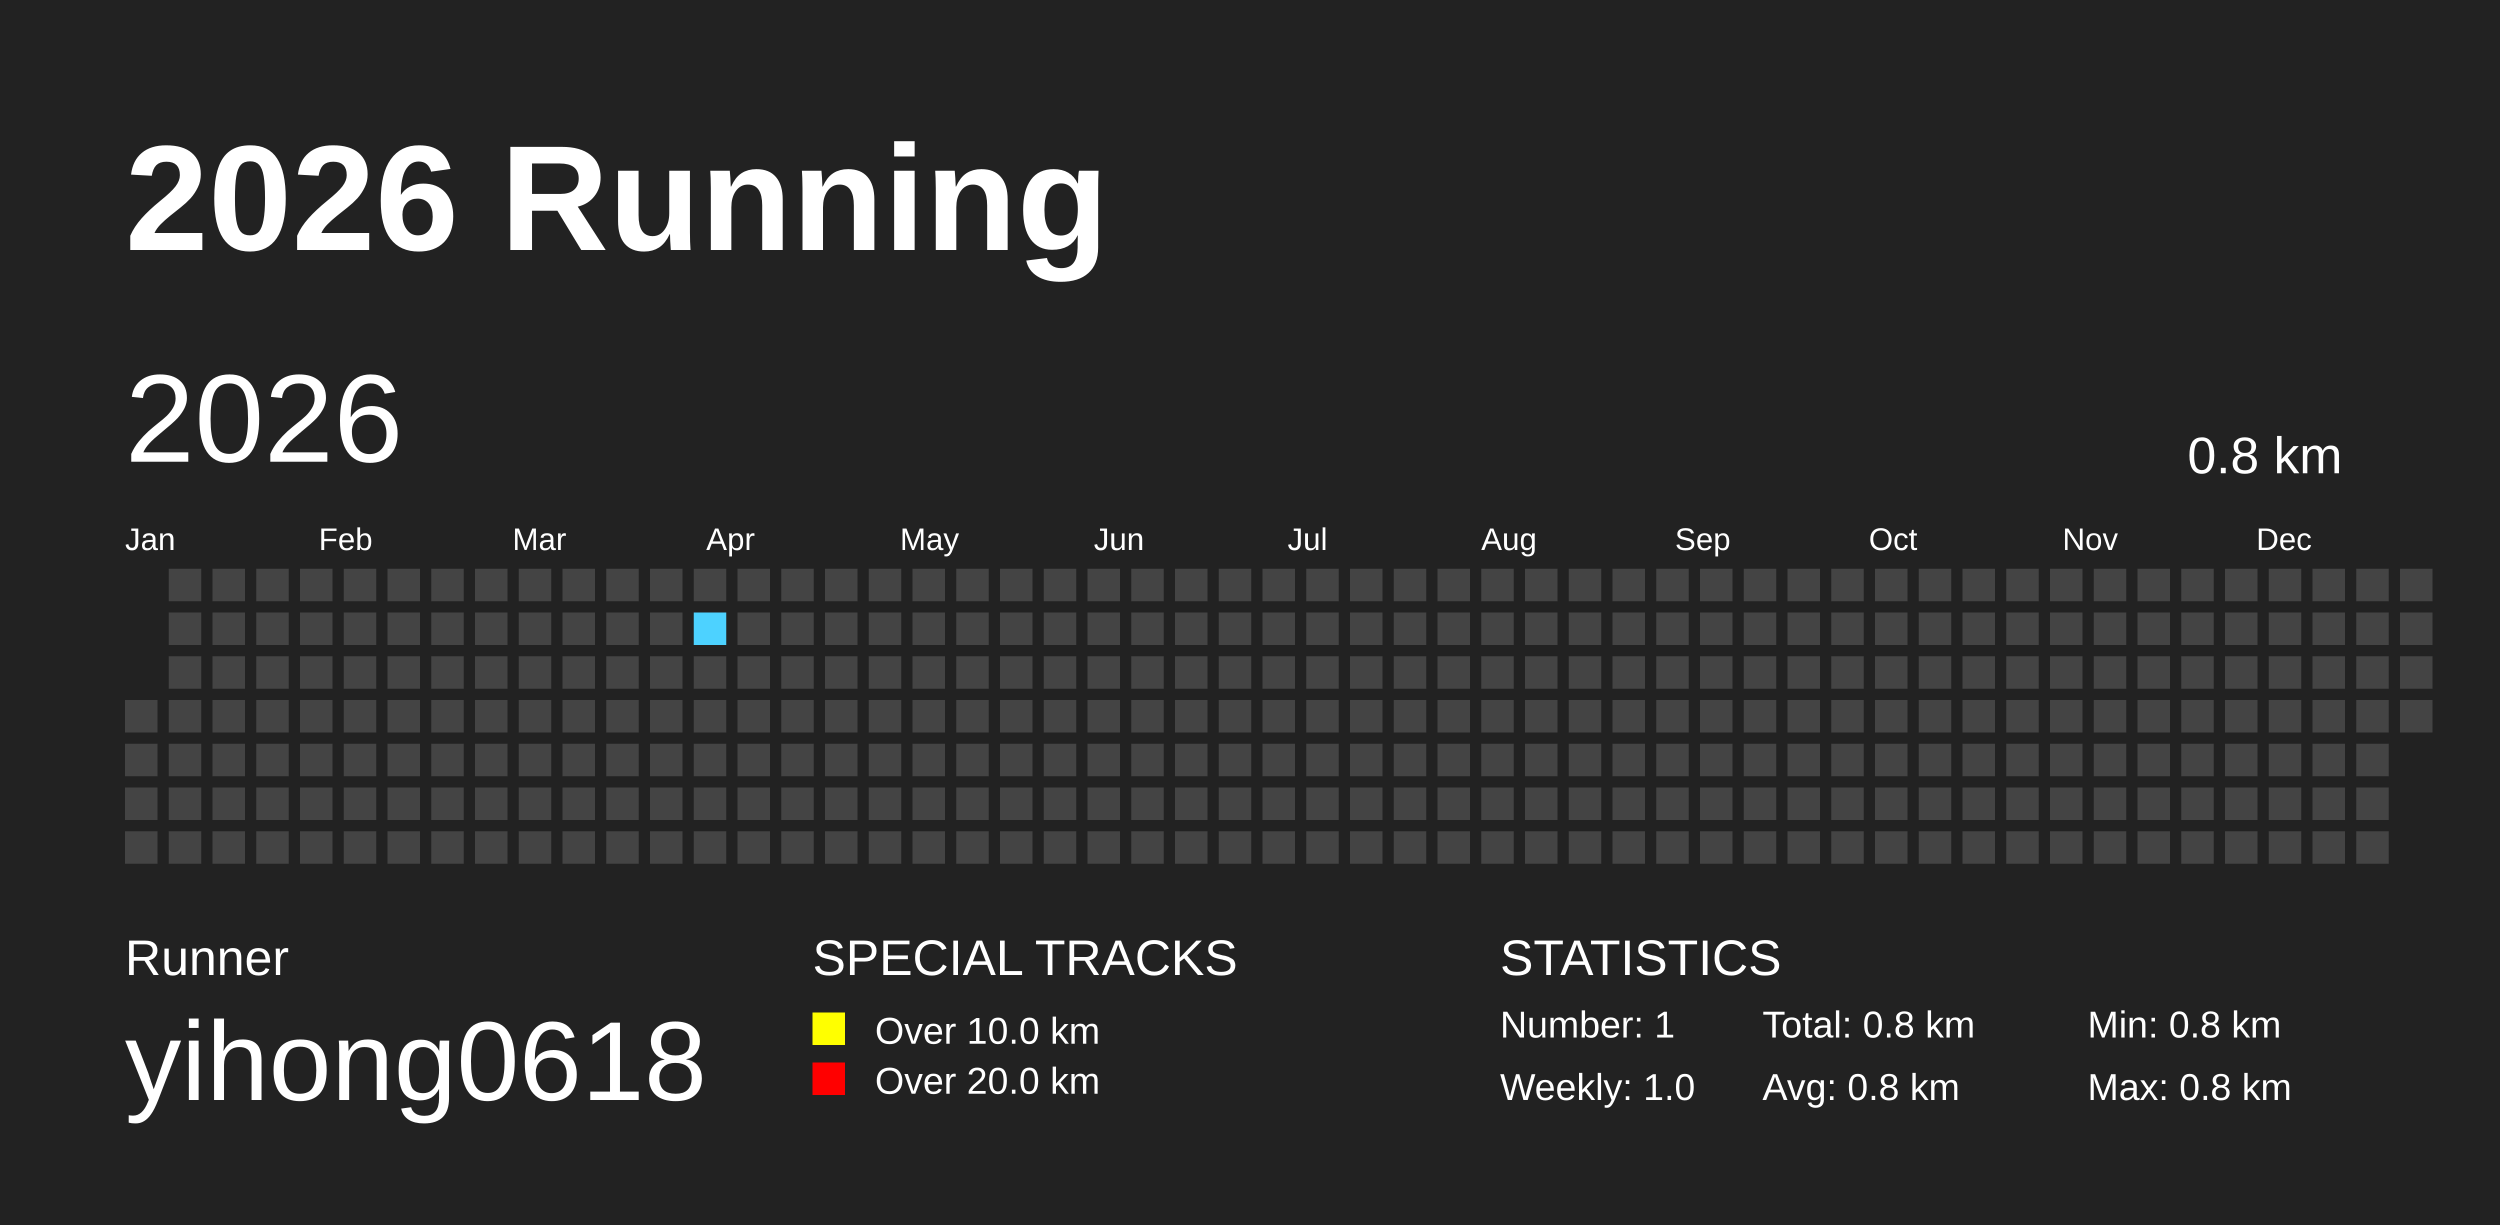
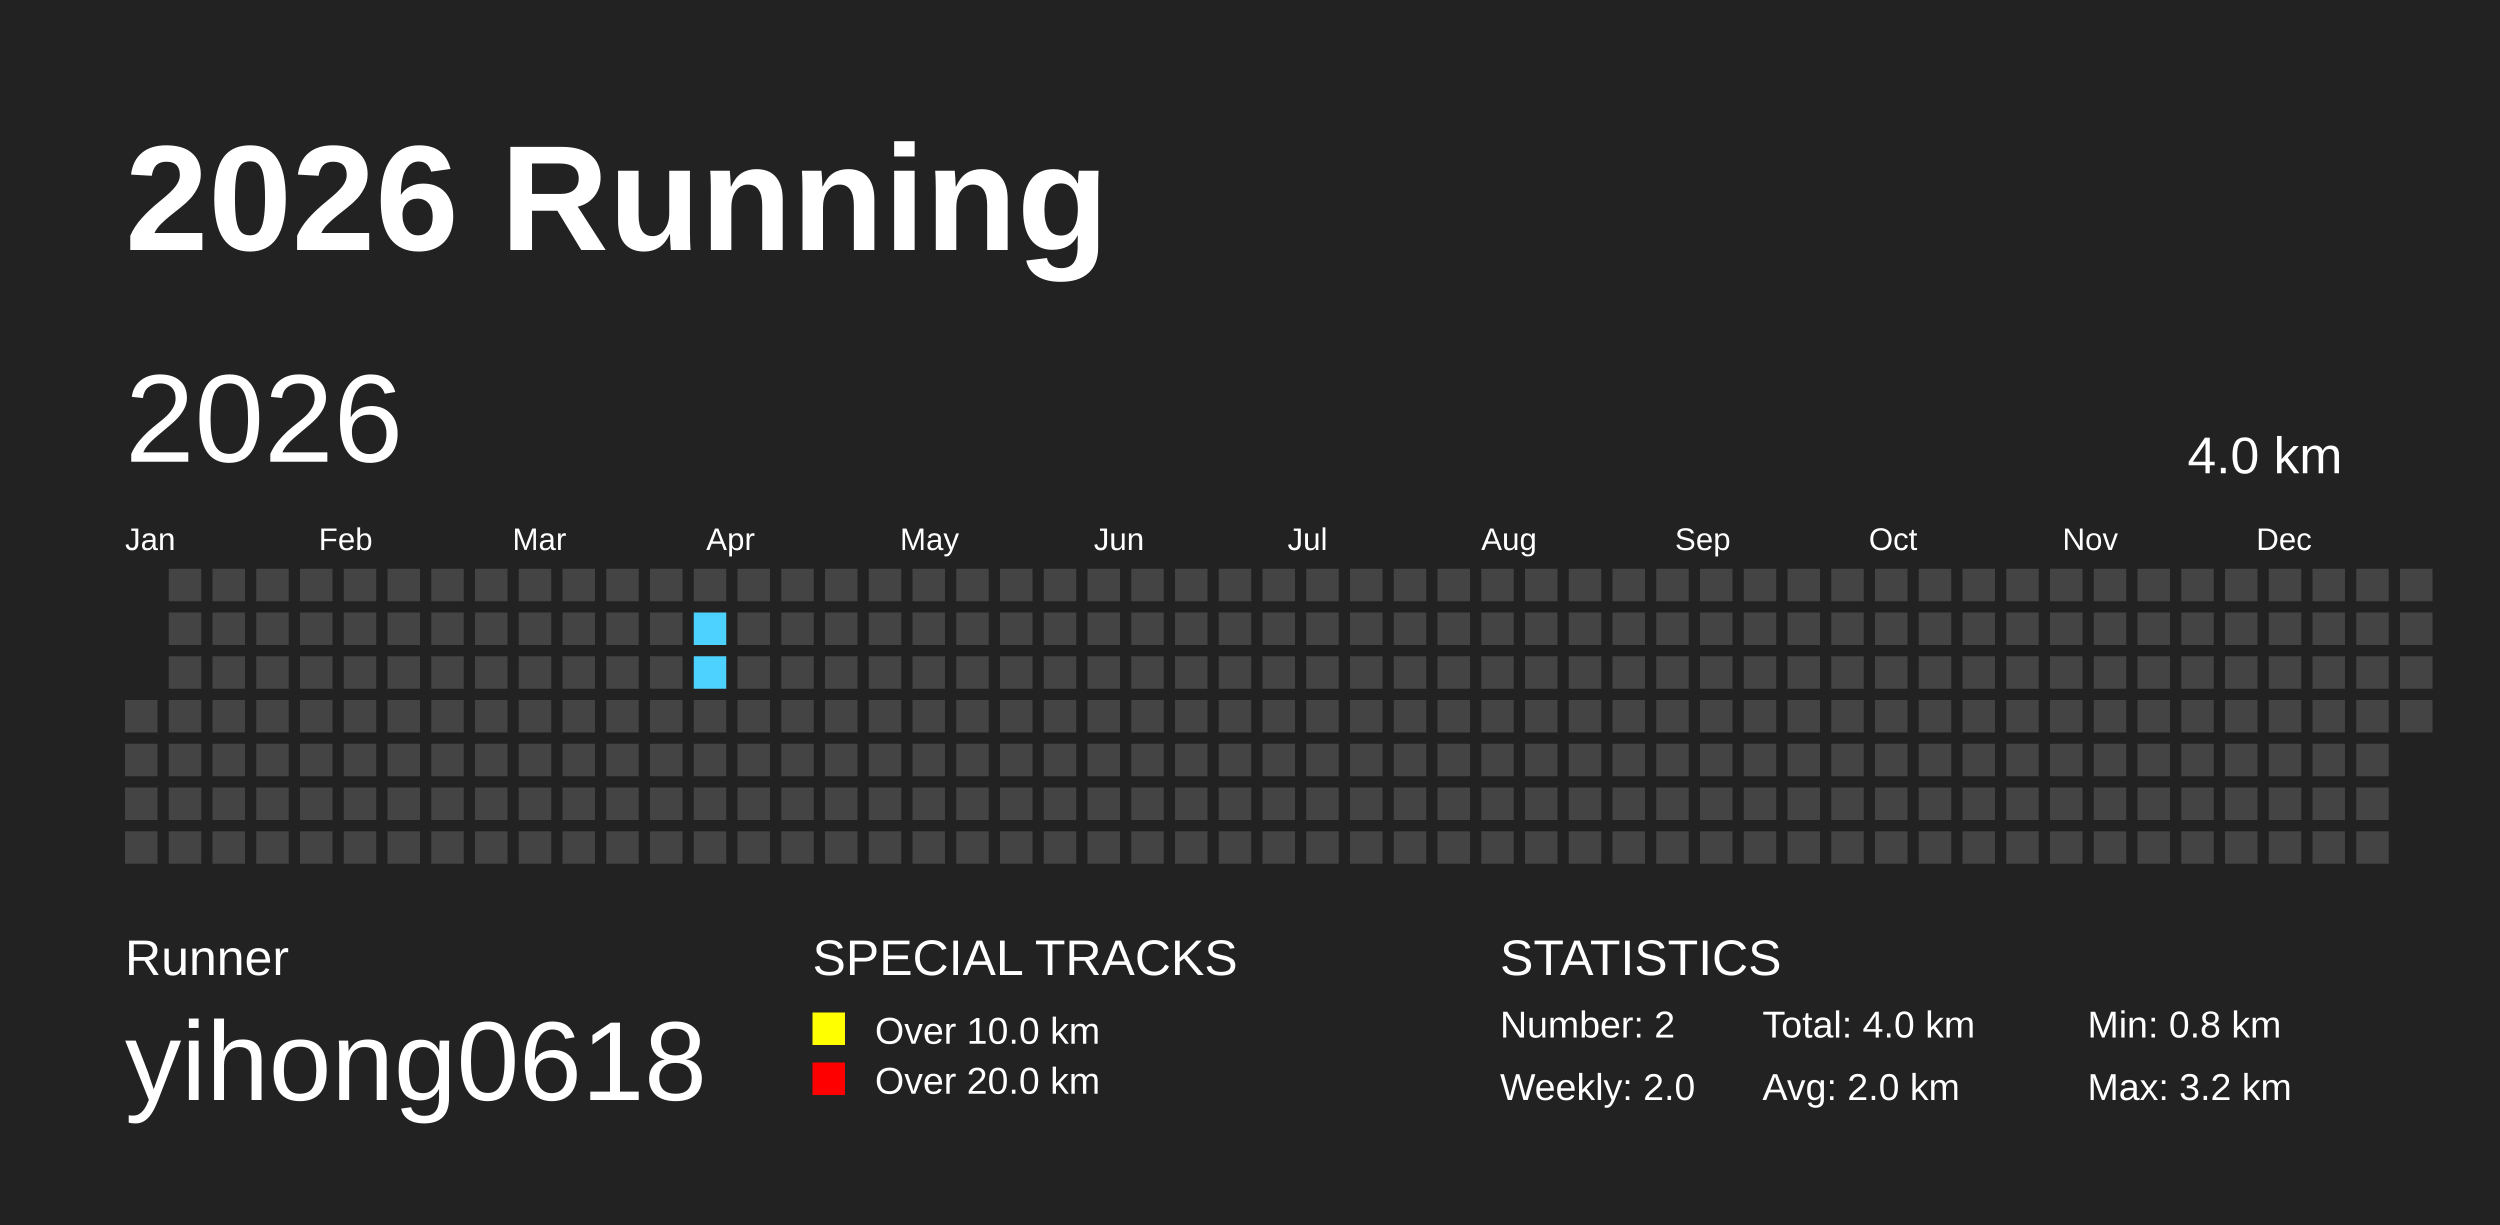
<svg xmlns="http://www.w3.org/2000/svg" baseProfile="full" height="98mm" version="1.1" viewBox="0,0,200,98" width="200mm">
  <defs />
  <rect fill="#222222" height="98" width="200" x="0" y="0" />
  <text fill="#FFFFFF" style="font-size:12px; font-family:Arial; font-weight:bold;" x="10" y="20">2026 Running</text>
  <text fill="#FFFFFF" style="font-size:4px; font-family:Arial" x="10" y="78">Runner</text>
  <text fill="#FFFFFF" style="font-size:9px; font-family:Arial" x="10" y="88">yihong0618</text>
  <text fill="#FFFFFF" style="font-size:4px; font-family:Arial" x="65" y="78">SPECIAL TRACKS</text>
  <rect fill="yellow" height="2.6" width="2.6" x="65" y="81" />
  <text fill="#FFFFFF" style="font-size:3px; font-family:Arial" x="70" y="83.5">Over 10.0 km</text>
  <rect fill="red" height="2.6" width="2.6" x="65" y="85" />
  <text fill="#FFFFFF" style="font-size:3px; font-family:Arial" x="70" y="87.5">Over 20.0 km</text>
  <text fill="#FFFFFF" style="font-size:4px; font-family:Arial" x="120" y="78">STATISTICS</text>
-   <text fill="#FFFFFF" style="font-size:3px; font-family:Arial" x="120" y="83">Number: 1</text>
-   <text fill="#FFFFFF" style="font-size:3px; font-family:Arial" x="120" y="88">Weekly: 1.0</text>
-   <text fill="#FFFFFF" style="font-size:3px; font-family:Arial" x="141" y="83">Total: 0.8 km</text>
-   <text fill="#FFFFFF" style="font-size:3px; font-family:Arial" x="141" y="88">Avg: 0.8 km</text>
+   <text fill="#FFFFFF" style="font-size:3px; font-family:Arial" x="120" y="83">Number: 2</text>
+   <text fill="#FFFFFF" style="font-size:3px; font-family:Arial" x="120" y="88">Weekly: 2.0</text>
+   <text fill="#FFFFFF" style="font-size:3px; font-family:Arial" x="141" y="83">Total: 4.0 km</text>
+   <text fill="#FFFFFF" style="font-size:3px; font-family:Arial" x="141" y="88">Avg: 2.0 km</text>
  <text fill="#FFFFFF" style="font-size:3px; font-family:Arial" x="167" y="83">Min: 0.8 km</text>
-   <text fill="#FFFFFF" style="font-size:3px; font-family:Arial" x="167" y="88">Max: 0.8 km</text>
+   <text fill="#FFFFFF" style="font-size:3px; font-family:Arial" x="167" y="88">Max: 3.2 km</text>
  <text dominant-baseline="hanging" fill="#FFFFFF" style="font-size:10.0px; font-family:Arial;" x="10" y="30">2026</text>
-   <text dominant-baseline="hanging" fill="#FFFFFF" style="font-size:4.125px; font-family:Arial;" x="175" y="35">0.8 km</text>
+   <text dominant-baseline="hanging" fill="#FFFFFF" style="font-size:4.125px; font-family:Arial;" x="175" y="35">4.0 km</text>
  <text fill="#FFFFFF" style="font-size:2.5px; font-family:Arial" x="10.0" y="44">Jan</text>
  <text fill="#FFFFFF" style="font-size:2.5px; font-family:Arial" x="25.5" y="44">Feb</text>
  <text fill="#FFFFFF" style="font-size:2.5px; font-family:Arial" x="41.0" y="44">Mar</text>
  <text fill="#FFFFFF" style="font-size:2.5px; font-family:Arial" x="56.5" y="44">Apr</text>
  <text fill="#FFFFFF" style="font-size:2.5px; font-family:Arial" x="72.0" y="44">May</text>
  <text fill="#FFFFFF" style="font-size:2.5px; font-family:Arial" x="87.5" y="44">Jun</text>
  <text fill="#FFFFFF" style="font-size:2.5px; font-family:Arial" x="103.0" y="44">Jul</text>
  <text fill="#FFFFFF" style="font-size:2.5px; font-family:Arial" x="118.5" y="44">Aug</text>
  <text fill="#FFFFFF" style="font-size:2.5px; font-family:Arial" x="134.0" y="44">Sep</text>
  <text fill="#FFFFFF" style="font-size:2.5px; font-family:Arial" x="149.5" y="44">Oct</text>
  <text fill="#FFFFFF" style="font-size:2.5px; font-family:Arial" x="165.0" y="44">Nov</text>
  <text fill="#FFFFFF" style="font-size:2.5px; font-family:Arial" x="180.5" y="44">Dec</text>
  <rect fill="#444444" height="2.6" width="2.6" x="10.0" y="56.0" />
  <rect fill="#444444" height="2.6" width="2.6" x="10.0" y="59.5" />
  <rect fill="#444444" height="2.6" width="2.6" x="10.0" y="63.0" />
  <rect fill="#444444" height="2.6" width="2.6" x="10.0" y="66.5" />
  <rect fill="#444444" height="2.6" width="2.6" x="13.5" y="45.5" />
  <rect fill="#444444" height="2.6" width="2.6" x="13.5" y="49.0" />
  <rect fill="#444444" height="2.6" width="2.6" x="13.5" y="52.5" />
  <rect fill="#444444" height="2.6" width="2.6" x="13.5" y="56.0" />
  <rect fill="#444444" height="2.6" width="2.6" x="13.5" y="59.5" />
  <rect fill="#444444" height="2.6" width="2.6" x="13.5" y="63.0" />
  <rect fill="#444444" height="2.6" width="2.6" x="13.5" y="66.5" />
  <rect fill="#444444" height="2.6" width="2.6" x="17.0" y="45.5" />
  <rect fill="#444444" height="2.6" width="2.6" x="17.0" y="49.0" />
  <rect fill="#444444" height="2.6" width="2.6" x="17.0" y="52.5" />
  <rect fill="#444444" height="2.6" width="2.6" x="17.0" y="56.0" />
  <rect fill="#444444" height="2.6" width="2.6" x="17.0" y="59.5" />
  <rect fill="#444444" height="2.6" width="2.6" x="17.0" y="63.0" />
  <rect fill="#444444" height="2.6" width="2.6" x="17.0" y="66.5" />
  <rect fill="#444444" height="2.6" width="2.6" x="20.5" y="45.5" />
  <rect fill="#444444" height="2.6" width="2.6" x="20.5" y="49.0" />
  <rect fill="#444444" height="2.6" width="2.6" x="20.5" y="52.5" />
  <rect fill="#444444" height="2.6" width="2.6" x="20.5" y="56.0" />
  <rect fill="#444444" height="2.6" width="2.6" x="20.5" y="59.5" />
  <rect fill="#444444" height="2.6" width="2.6" x="20.5" y="63.0" />
  <rect fill="#444444" height="2.6" width="2.6" x="20.5" y="66.5" />
  <rect fill="#444444" height="2.6" width="2.6" x="24.0" y="45.5" />
  <rect fill="#444444" height="2.6" width="2.6" x="24.0" y="49.0" />
  <rect fill="#444444" height="2.6" width="2.6" x="24.0" y="52.5" />
  <rect fill="#444444" height="2.6" width="2.6" x="24.0" y="56.0" />
  <rect fill="#444444" height="2.6" width="2.6" x="24.0" y="59.5" />
  <rect fill="#444444" height="2.6" width="2.6" x="24.0" y="63.0" />
  <rect fill="#444444" height="2.6" width="2.6" x="24.0" y="66.5" />
  <rect fill="#444444" height="2.6" width="2.6" x="27.5" y="45.5" />
  <rect fill="#444444" height="2.6" width="2.6" x="27.5" y="49.0" />
  <rect fill="#444444" height="2.6" width="2.6" x="27.5" y="52.5" />
  <rect fill="#444444" height="2.6" width="2.6" x="27.5" y="56.0" />
  <rect fill="#444444" height="2.6" width="2.6" x="27.5" y="59.5" />
  <rect fill="#444444" height="2.6" width="2.6" x="27.5" y="63.0" />
  <rect fill="#444444" height="2.6" width="2.6" x="27.5" y="66.5" />
  <rect fill="#444444" height="2.6" width="2.6" x="31.0" y="45.5" />
  <rect fill="#444444" height="2.6" width="2.6" x="31.0" y="49.0" />
  <rect fill="#444444" height="2.6" width="2.6" x="31.0" y="52.5" />
  <rect fill="#444444" height="2.6" width="2.6" x="31.0" y="56.0" />
  <rect fill="#444444" height="2.6" width="2.6" x="31.0" y="59.5" />
  <rect fill="#444444" height="2.6" width="2.6" x="31.0" y="63.0" />
  <rect fill="#444444" height="2.6" width="2.6" x="31.0" y="66.5" />
  <rect fill="#444444" height="2.6" width="2.6" x="34.5" y="45.5" />
  <rect fill="#444444" height="2.6" width="2.6" x="34.5" y="49.0" />
  <rect fill="#444444" height="2.6" width="2.6" x="34.5" y="52.5" />
  <rect fill="#444444" height="2.6" width="2.6" x="34.5" y="56.0" />
  <rect fill="#444444" height="2.6" width="2.6" x="34.5" y="59.5" />
  <rect fill="#444444" height="2.6" width="2.6" x="34.5" y="63.0" />
  <rect fill="#444444" height="2.6" width="2.6" x="34.5" y="66.5" />
  <rect fill="#444444" height="2.6" width="2.6" x="38.0" y="45.5" />
  <rect fill="#444444" height="2.6" width="2.6" x="38.0" y="49.0" />
  <rect fill="#444444" height="2.6" width="2.6" x="38.0" y="52.5" />
  <rect fill="#444444" height="2.6" width="2.6" x="38.0" y="56.0" />
  <rect fill="#444444" height="2.6" width="2.6" x="38.0" y="59.5" />
  <rect fill="#444444" height="2.6" width="2.6" x="38.0" y="63.0" />
  <rect fill="#444444" height="2.6" width="2.6" x="38.0" y="66.5" />
  <rect fill="#444444" height="2.6" width="2.6" x="41.5" y="45.5" />
  <rect fill="#444444" height="2.6" width="2.6" x="41.5" y="49.0" />
  <rect fill="#444444" height="2.6" width="2.6" x="41.5" y="52.5" />
  <rect fill="#444444" height="2.6" width="2.6" x="41.5" y="56.0" />
  <rect fill="#444444" height="2.6" width="2.6" x="41.5" y="59.5" />
  <rect fill="#444444" height="2.6" width="2.6" x="41.5" y="63.0" />
  <rect fill="#444444" height="2.6" width="2.6" x="41.5" y="66.5" />
  <rect fill="#444444" height="2.6" width="2.6" x="45.0" y="45.5" />
  <rect fill="#444444" height="2.6" width="2.6" x="45.0" y="49.0" />
  <rect fill="#444444" height="2.6" width="2.6" x="45.0" y="52.5" />
  <rect fill="#444444" height="2.6" width="2.6" x="45.0" y="56.0" />
  <rect fill="#444444" height="2.6" width="2.6" x="45.0" y="59.5" />
  <rect fill="#444444" height="2.6" width="2.6" x="45.0" y="63.0" />
  <rect fill="#444444" height="2.6" width="2.6" x="45.0" y="66.5" />
  <rect fill="#444444" height="2.6" width="2.6" x="48.5" y="45.5" />
  <rect fill="#444444" height="2.6" width="2.6" x="48.5" y="49.0" />
  <rect fill="#444444" height="2.6" width="2.6" x="48.5" y="52.5" />
  <rect fill="#444444" height="2.6" width="2.6" x="48.5" y="56.0" />
  <rect fill="#444444" height="2.6" width="2.6" x="48.5" y="59.5" />
  <rect fill="#444444" height="2.6" width="2.6" x="48.5" y="63.0" />
  <rect fill="#444444" height="2.6" width="2.6" x="48.5" y="66.5" />
  <rect fill="#444444" height="2.6" width="2.6" x="52.0" y="45.5" />
  <rect fill="#444444" height="2.6" width="2.6" x="52.0" y="49.0" />
  <rect fill="#444444" height="2.6" width="2.6" x="52.0" y="52.5" />
  <rect fill="#444444" height="2.6" width="2.6" x="52.0" y="56.0" />
  <rect fill="#444444" height="2.6" width="2.6" x="52.0" y="59.5" />
  <rect fill="#444444" height="2.6" width="2.6" x="52.0" y="63.0" />
  <rect fill="#444444" height="2.6" width="2.6" x="52.0" y="66.5" />
  <rect fill="#444444" height="2.6" width="2.6" x="55.5" y="45.5" />
  <rect fill="#4DD2FF" height="2.6" width="2.6" x="55.5" y="49.0" />
-   <rect fill="#444444" height="2.6" width="2.6" x="55.5" y="52.5" />
+   <rect fill="#4DD2FF" height="2.6" width="2.6" x="55.5" y="52.5" />
  <rect fill="#444444" height="2.6" width="2.6" x="55.5" y="56.0" />
  <rect fill="#444444" height="2.6" width="2.6" x="55.5" y="59.5" />
  <rect fill="#444444" height="2.6" width="2.6" x="55.5" y="63.0" />
  <rect fill="#444444" height="2.6" width="2.6" x="55.5" y="66.5" />
  <rect fill="#444444" height="2.6" width="2.6" x="59.0" y="45.5" />
  <rect fill="#444444" height="2.6" width="2.6" x="59.0" y="49.0" />
  <rect fill="#444444" height="2.6" width="2.6" x="59.0" y="52.5" />
  <rect fill="#444444" height="2.6" width="2.6" x="59.0" y="56.0" />
  <rect fill="#444444" height="2.6" width="2.6" x="59.0" y="59.5" />
  <rect fill="#444444" height="2.6" width="2.6" x="59.0" y="63.0" />
  <rect fill="#444444" height="2.6" width="2.6" x="59.0" y="66.5" />
  <rect fill="#444444" height="2.6" width="2.6" x="62.5" y="45.5" />
  <rect fill="#444444" height="2.6" width="2.6" x="62.5" y="49.0" />
  <rect fill="#444444" height="2.6" width="2.6" x="62.5" y="52.5" />
  <rect fill="#444444" height="2.6" width="2.6" x="62.5" y="56.0" />
  <rect fill="#444444" height="2.6" width="2.6" x="62.5" y="59.5" />
  <rect fill="#444444" height="2.6" width="2.6" x="62.5" y="63.0" />
  <rect fill="#444444" height="2.6" width="2.6" x="62.5" y="66.5" />
  <rect fill="#444444" height="2.6" width="2.6" x="66.0" y="45.5" />
  <rect fill="#444444" height="2.6" width="2.6" x="66.0" y="49.0" />
  <rect fill="#444444" height="2.6" width="2.6" x="66.0" y="52.5" />
  <rect fill="#444444" height="2.6" width="2.6" x="66.0" y="56.0" />
  <rect fill="#444444" height="2.6" width="2.6" x="66.0" y="59.5" />
  <rect fill="#444444" height="2.6" width="2.6" x="66.0" y="63.0" />
  <rect fill="#444444" height="2.6" width="2.6" x="66.0" y="66.5" />
  <rect fill="#444444" height="2.6" width="2.6" x="69.5" y="45.5" />
  <rect fill="#444444" height="2.6" width="2.6" x="69.5" y="49.0" />
  <rect fill="#444444" height="2.6" width="2.6" x="69.5" y="52.5" />
  <rect fill="#444444" height="2.6" width="2.6" x="69.5" y="56.0" />
  <rect fill="#444444" height="2.6" width="2.6" x="69.5" y="59.5" />
  <rect fill="#444444" height="2.6" width="2.6" x="69.5" y="63.0" />
  <rect fill="#444444" height="2.6" width="2.6" x="69.5" y="66.5" />
  <rect fill="#444444" height="2.6" width="2.6" x="73.0" y="45.5" />
  <rect fill="#444444" height="2.6" width="2.6" x="73.0" y="49.0" />
  <rect fill="#444444" height="2.6" width="2.6" x="73.0" y="52.5" />
  <rect fill="#444444" height="2.6" width="2.6" x="73.0" y="56.0" />
  <rect fill="#444444" height="2.6" width="2.6" x="73.0" y="59.5" />
  <rect fill="#444444" height="2.6" width="2.6" x="73.0" y="63.0" />
  <rect fill="#444444" height="2.6" width="2.6" x="73.0" y="66.5" />
  <rect fill="#444444" height="2.6" width="2.6" x="76.5" y="45.5" />
  <rect fill="#444444" height="2.6" width="2.6" x="76.5" y="49.0" />
  <rect fill="#444444" height="2.6" width="2.6" x="76.5" y="52.5" />
  <rect fill="#444444" height="2.6" width="2.6" x="76.5" y="56.0" />
  <rect fill="#444444" height="2.6" width="2.6" x="76.5" y="59.5" />
  <rect fill="#444444" height="2.6" width="2.6" x="76.5" y="63.0" />
  <rect fill="#444444" height="2.6" width="2.6" x="76.5" y="66.5" />
  <rect fill="#444444" height="2.6" width="2.6" x="80.0" y="45.5" />
  <rect fill="#444444" height="2.6" width="2.6" x="80.0" y="49.0" />
  <rect fill="#444444" height="2.6" width="2.6" x="80.0" y="52.5" />
  <rect fill="#444444" height="2.6" width="2.6" x="80.0" y="56.0" />
  <rect fill="#444444" height="2.6" width="2.6" x="80.0" y="59.5" />
  <rect fill="#444444" height="2.6" width="2.6" x="80.0" y="63.0" />
  <rect fill="#444444" height="2.6" width="2.6" x="80.0" y="66.5" />
  <rect fill="#444444" height="2.6" width="2.6" x="83.5" y="45.5" />
  <rect fill="#444444" height="2.6" width="2.6" x="83.5" y="49.0" />
  <rect fill="#444444" height="2.6" width="2.6" x="83.5" y="52.5" />
  <rect fill="#444444" height="2.6" width="2.6" x="83.5" y="56.0" />
  <rect fill="#444444" height="2.6" width="2.6" x="83.5" y="59.5" />
  <rect fill="#444444" height="2.6" width="2.6" x="83.5" y="63.0" />
  <rect fill="#444444" height="2.6" width="2.6" x="83.5" y="66.5" />
  <rect fill="#444444" height="2.6" width="2.6" x="87.0" y="45.5" />
  <rect fill="#444444" height="2.6" width="2.6" x="87.0" y="49.0" />
  <rect fill="#444444" height="2.6" width="2.6" x="87.0" y="52.5" />
  <rect fill="#444444" height="2.6" width="2.6" x="87.0" y="56.0" />
  <rect fill="#444444" height="2.6" width="2.6" x="87.0" y="59.5" />
  <rect fill="#444444" height="2.6" width="2.6" x="87.0" y="63.0" />
  <rect fill="#444444" height="2.6" width="2.6" x="87.0" y="66.5" />
  <rect fill="#444444" height="2.6" width="2.6" x="90.5" y="45.5" />
  <rect fill="#444444" height="2.6" width="2.6" x="90.5" y="49.0" />
  <rect fill="#444444" height="2.6" width="2.6" x="90.5" y="52.5" />
  <rect fill="#444444" height="2.6" width="2.6" x="90.5" y="56.0" />
  <rect fill="#444444" height="2.6" width="2.6" x="90.5" y="59.5" />
  <rect fill="#444444" height="2.6" width="2.6" x="90.5" y="63.0" />
  <rect fill="#444444" height="2.6" width="2.6" x="90.5" y="66.5" />
  <rect fill="#444444" height="2.6" width="2.6" x="94.0" y="45.5" />
  <rect fill="#444444" height="2.6" width="2.6" x="94.0" y="49.0" />
  <rect fill="#444444" height="2.6" width="2.6" x="94.0" y="52.5" />
  <rect fill="#444444" height="2.6" width="2.6" x="94.0" y="56.0" />
  <rect fill="#444444" height="2.6" width="2.6" x="94.0" y="59.5" />
  <rect fill="#444444" height="2.6" width="2.6" x="94.0" y="63.0" />
  <rect fill="#444444" height="2.6" width="2.6" x="94.0" y="66.5" />
  <rect fill="#444444" height="2.6" width="2.6" x="97.5" y="45.5" />
  <rect fill="#444444" height="2.6" width="2.6" x="97.5" y="49.0" />
  <rect fill="#444444" height="2.6" width="2.6" x="97.5" y="52.5" />
  <rect fill="#444444" height="2.6" width="2.6" x="97.5" y="56.0" />
  <rect fill="#444444" height="2.6" width="2.6" x="97.5" y="59.5" />
  <rect fill="#444444" height="2.6" width="2.6" x="97.5" y="63.0" />
  <rect fill="#444444" height="2.6" width="2.6" x="97.5" y="66.5" />
  <rect fill="#444444" height="2.6" width="2.6" x="101.0" y="45.5" />
  <rect fill="#444444" height="2.6" width="2.6" x="101.0" y="49.0" />
  <rect fill="#444444" height="2.6" width="2.6" x="101.0" y="52.5" />
  <rect fill="#444444" height="2.6" width="2.6" x="101.0" y="56.0" />
  <rect fill="#444444" height="2.6" width="2.6" x="101.0" y="59.5" />
  <rect fill="#444444" height="2.6" width="2.6" x="101.0" y="63.0" />
  <rect fill="#444444" height="2.6" width="2.6" x="101.0" y="66.5" />
  <rect fill="#444444" height="2.6" width="2.6" x="104.5" y="45.5" />
  <rect fill="#444444" height="2.6" width="2.6" x="104.5" y="49.0" />
  <rect fill="#444444" height="2.6" width="2.6" x="104.5" y="52.5" />
  <rect fill="#444444" height="2.6" width="2.6" x="104.5" y="56.0" />
  <rect fill="#444444" height="2.6" width="2.6" x="104.5" y="59.5" />
  <rect fill="#444444" height="2.6" width="2.6" x="104.5" y="63.0" />
  <rect fill="#444444" height="2.6" width="2.6" x="104.5" y="66.5" />
  <rect fill="#444444" height="2.6" width="2.6" x="108.0" y="45.5" />
  <rect fill="#444444" height="2.6" width="2.6" x="108.0" y="49.0" />
  <rect fill="#444444" height="2.6" width="2.6" x="108.0" y="52.5" />
  <rect fill="#444444" height="2.6" width="2.6" x="108.0" y="56.0" />
  <rect fill="#444444" height="2.6" width="2.6" x="108.0" y="59.5" />
  <rect fill="#444444" height="2.6" width="2.6" x="108.0" y="63.0" />
  <rect fill="#444444" height="2.6" width="2.6" x="108.0" y="66.5" />
  <rect fill="#444444" height="2.6" width="2.6" x="111.5" y="45.5" />
  <rect fill="#444444" height="2.6" width="2.6" x="111.5" y="49.0" />
  <rect fill="#444444" height="2.6" width="2.6" x="111.5" y="52.5" />
  <rect fill="#444444" height="2.6" width="2.6" x="111.5" y="56.0" />
  <rect fill="#444444" height="2.6" width="2.6" x="111.5" y="59.5" />
  <rect fill="#444444" height="2.6" width="2.6" x="111.5" y="63.0" />
  <rect fill="#444444" height="2.6" width="2.6" x="111.5" y="66.5" />
  <rect fill="#444444" height="2.6" width="2.6" x="115.0" y="45.5" />
  <rect fill="#444444" height="2.6" width="2.6" x="115.0" y="49.0" />
  <rect fill="#444444" height="2.6" width="2.6" x="115.0" y="52.5" />
  <rect fill="#444444" height="2.6" width="2.6" x="115.0" y="56.0" />
  <rect fill="#444444" height="2.6" width="2.6" x="115.0" y="59.5" />
  <rect fill="#444444" height="2.6" width="2.6" x="115.0" y="63.0" />
  <rect fill="#444444" height="2.6" width="2.6" x="115.0" y="66.5" />
  <rect fill="#444444" height="2.6" width="2.6" x="118.5" y="45.5" />
  <rect fill="#444444" height="2.6" width="2.6" x="118.5" y="49.0" />
  <rect fill="#444444" height="2.6" width="2.6" x="118.5" y="52.5" />
  <rect fill="#444444" height="2.6" width="2.6" x="118.5" y="56.0" />
  <rect fill="#444444" height="2.6" width="2.6" x="118.5" y="59.5" />
  <rect fill="#444444" height="2.6" width="2.6" x="118.5" y="63.0" />
  <rect fill="#444444" height="2.6" width="2.6" x="118.5" y="66.5" />
  <rect fill="#444444" height="2.6" width="2.6" x="122.0" y="45.5" />
  <rect fill="#444444" height="2.6" width="2.6" x="122.0" y="49.0" />
  <rect fill="#444444" height="2.6" width="2.6" x="122.0" y="52.5" />
  <rect fill="#444444" height="2.6" width="2.6" x="122.0" y="56.0" />
  <rect fill="#444444" height="2.6" width="2.6" x="122.0" y="59.5" />
  <rect fill="#444444" height="2.6" width="2.6" x="122.0" y="63.0" />
  <rect fill="#444444" height="2.6" width="2.6" x="122.0" y="66.5" />
  <rect fill="#444444" height="2.6" width="2.6" x="125.5" y="45.5" />
  <rect fill="#444444" height="2.6" width="2.6" x="125.5" y="49.0" />
  <rect fill="#444444" height="2.6" width="2.6" x="125.5" y="52.5" />
  <rect fill="#444444" height="2.6" width="2.6" x="125.5" y="56.0" />
  <rect fill="#444444" height="2.6" width="2.6" x="125.5" y="59.5" />
  <rect fill="#444444" height="2.6" width="2.6" x="125.5" y="63.0" />
  <rect fill="#444444" height="2.6" width="2.6" x="125.5" y="66.5" />
  <rect fill="#444444" height="2.6" width="2.6" x="129.0" y="45.5" />
  <rect fill="#444444" height="2.6" width="2.6" x="129.0" y="49.0" />
  <rect fill="#444444" height="2.6" width="2.6" x="129.0" y="52.5" />
  <rect fill="#444444" height="2.6" width="2.6" x="129.0" y="56.0" />
  <rect fill="#444444" height="2.6" width="2.6" x="129.0" y="59.5" />
  <rect fill="#444444" height="2.6" width="2.6" x="129.0" y="63.0" />
  <rect fill="#444444" height="2.6" width="2.6" x="129.0" y="66.5" />
  <rect fill="#444444" height="2.6" width="2.6" x="132.5" y="45.5" />
  <rect fill="#444444" height="2.6" width="2.6" x="132.5" y="49.0" />
  <rect fill="#444444" height="2.6" width="2.6" x="132.5" y="52.5" />
  <rect fill="#444444" height="2.6" width="2.6" x="132.5" y="56.0" />
  <rect fill="#444444" height="2.6" width="2.6" x="132.5" y="59.5" />
  <rect fill="#444444" height="2.6" width="2.6" x="132.5" y="63.0" />
  <rect fill="#444444" height="2.6" width="2.6" x="132.5" y="66.5" />
  <rect fill="#444444" height="2.6" width="2.6" x="136.0" y="45.5" />
  <rect fill="#444444" height="2.6" width="2.6" x="136.0" y="49.0" />
  <rect fill="#444444" height="2.6" width="2.6" x="136.0" y="52.5" />
  <rect fill="#444444" height="2.6" width="2.6" x="136.0" y="56.0" />
  <rect fill="#444444" height="2.6" width="2.6" x="136.0" y="59.5" />
  <rect fill="#444444" height="2.6" width="2.6" x="136.0" y="63.0" />
  <rect fill="#444444" height="2.6" width="2.6" x="136.0" y="66.5" />
  <rect fill="#444444" height="2.6" width="2.6" x="139.5" y="45.5" />
  <rect fill="#444444" height="2.6" width="2.6" x="139.5" y="49.0" />
  <rect fill="#444444" height="2.6" width="2.6" x="139.5" y="52.5" />
  <rect fill="#444444" height="2.6" width="2.6" x="139.5" y="56.0" />
  <rect fill="#444444" height="2.6" width="2.6" x="139.5" y="59.5" />
  <rect fill="#444444" height="2.6" width="2.6" x="139.5" y="63.0" />
  <rect fill="#444444" height="2.6" width="2.6" x="139.5" y="66.5" />
  <rect fill="#444444" height="2.6" width="2.6" x="143.0" y="45.5" />
  <rect fill="#444444" height="2.6" width="2.6" x="143.0" y="49.0" />
  <rect fill="#444444" height="2.6" width="2.6" x="143.0" y="52.5" />
  <rect fill="#444444" height="2.6" width="2.6" x="143.0" y="56.0" />
  <rect fill="#444444" height="2.6" width="2.6" x="143.0" y="59.5" />
  <rect fill="#444444" height="2.6" width="2.6" x="143.0" y="63.0" />
  <rect fill="#444444" height="2.6" width="2.6" x="143.0" y="66.5" />
  <rect fill="#444444" height="2.6" width="2.6" x="146.5" y="45.5" />
  <rect fill="#444444" height="2.6" width="2.6" x="146.5" y="49.0" />
  <rect fill="#444444" height="2.6" width="2.6" x="146.5" y="52.5" />
  <rect fill="#444444" height="2.6" width="2.6" x="146.5" y="56.0" />
  <rect fill="#444444" height="2.6" width="2.6" x="146.5" y="59.5" />
  <rect fill="#444444" height="2.6" width="2.6" x="146.5" y="63.0" />
  <rect fill="#444444" height="2.6" width="2.6" x="146.5" y="66.5" />
  <rect fill="#444444" height="2.6" width="2.6" x="150.0" y="45.5" />
  <rect fill="#444444" height="2.6" width="2.6" x="150.0" y="49.0" />
  <rect fill="#444444" height="2.6" width="2.6" x="150.0" y="52.5" />
  <rect fill="#444444" height="2.6" width="2.6" x="150.0" y="56.0" />
  <rect fill="#444444" height="2.6" width="2.6" x="150.0" y="59.5" />
  <rect fill="#444444" height="2.6" width="2.6" x="150.0" y="63.0" />
  <rect fill="#444444" height="2.6" width="2.6" x="150.0" y="66.5" />
  <rect fill="#444444" height="2.6" width="2.6" x="153.5" y="45.5" />
  <rect fill="#444444" height="2.6" width="2.6" x="153.5" y="49.0" />
  <rect fill="#444444" height="2.6" width="2.6" x="153.5" y="52.5" />
  <rect fill="#444444" height="2.6" width="2.6" x="153.5" y="56.0" />
  <rect fill="#444444" height="2.6" width="2.6" x="153.5" y="59.5" />
  <rect fill="#444444" height="2.6" width="2.6" x="153.5" y="63.0" />
  <rect fill="#444444" height="2.6" width="2.6" x="153.5" y="66.5" />
  <rect fill="#444444" height="2.6" width="2.6" x="157.0" y="45.5" />
  <rect fill="#444444" height="2.6" width="2.6" x="157.0" y="49.0" />
  <rect fill="#444444" height="2.6" width="2.6" x="157.0" y="52.5" />
  <rect fill="#444444" height="2.6" width="2.6" x="157.0" y="56.0" />
  <rect fill="#444444" height="2.6" width="2.6" x="157.0" y="59.5" />
  <rect fill="#444444" height="2.6" width="2.6" x="157.0" y="63.0" />
  <rect fill="#444444" height="2.6" width="2.6" x="157.0" y="66.5" />
  <rect fill="#444444" height="2.6" width="2.6" x="160.5" y="45.5" />
  <rect fill="#444444" height="2.6" width="2.6" x="160.5" y="49.0" />
  <rect fill="#444444" height="2.6" width="2.6" x="160.5" y="52.5" />
  <rect fill="#444444" height="2.6" width="2.6" x="160.5" y="56.0" />
  <rect fill="#444444" height="2.6" width="2.6" x="160.5" y="59.5" />
  <rect fill="#444444" height="2.6" width="2.6" x="160.5" y="63.0" />
  <rect fill="#444444" height="2.6" width="2.6" x="160.5" y="66.5" />
  <rect fill="#444444" height="2.6" width="2.6" x="164.0" y="45.5" />
  <rect fill="#444444" height="2.6" width="2.6" x="164.0" y="49.0" />
  <rect fill="#444444" height="2.6" width="2.6" x="164.0" y="52.5" />
  <rect fill="#444444" height="2.6" width="2.6" x="164.0" y="56.0" />
  <rect fill="#444444" height="2.6" width="2.6" x="164.0" y="59.5" />
  <rect fill="#444444" height="2.6" width="2.6" x="164.0" y="63.0" />
  <rect fill="#444444" height="2.6" width="2.6" x="164.0" y="66.5" />
  <rect fill="#444444" height="2.6" width="2.6" x="167.5" y="45.5" />
  <rect fill="#444444" height="2.6" width="2.6" x="167.5" y="49.0" />
  <rect fill="#444444" height="2.6" width="2.6" x="167.5" y="52.5" />
  <rect fill="#444444" height="2.6" width="2.6" x="167.5" y="56.0" />
  <rect fill="#444444" height="2.6" width="2.6" x="167.5" y="59.5" />
  <rect fill="#444444" height="2.6" width="2.6" x="167.5" y="63.0" />
  <rect fill="#444444" height="2.6" width="2.6" x="167.5" y="66.5" />
  <rect fill="#444444" height="2.6" width="2.6" x="171.0" y="45.5" />
  <rect fill="#444444" height="2.6" width="2.6" x="171.0" y="49.0" />
  <rect fill="#444444" height="2.6" width="2.6" x="171.0" y="52.5" />
  <rect fill="#444444" height="2.6" width="2.6" x="171.0" y="56.0" />
  <rect fill="#444444" height="2.6" width="2.6" x="171.0" y="59.5" />
  <rect fill="#444444" height="2.6" width="2.6" x="171.0" y="63.0" />
  <rect fill="#444444" height="2.6" width="2.6" x="171.0" y="66.5" />
  <rect fill="#444444" height="2.6" width="2.6" x="174.5" y="45.5" />
  <rect fill="#444444" height="2.6" width="2.6" x="174.5" y="49.0" />
  <rect fill="#444444" height="2.6" width="2.6" x="174.5" y="52.5" />
  <rect fill="#444444" height="2.6" width="2.6" x="174.5" y="56.0" />
  <rect fill="#444444" height="2.6" width="2.6" x="174.5" y="59.5" />
  <rect fill="#444444" height="2.6" width="2.6" x="174.5" y="63.0" />
  <rect fill="#444444" height="2.6" width="2.6" x="174.5" y="66.5" />
  <rect fill="#444444" height="2.6" width="2.6" x="178.0" y="45.5" />
  <rect fill="#444444" height="2.6" width="2.6" x="178.0" y="49.0" />
  <rect fill="#444444" height="2.6" width="2.6" x="178.0" y="52.5" />
  <rect fill="#444444" height="2.6" width="2.6" x="178.0" y="56.0" />
  <rect fill="#444444" height="2.6" width="2.6" x="178.0" y="59.5" />
  <rect fill="#444444" height="2.6" width="2.6" x="178.0" y="63.0" />
  <rect fill="#444444" height="2.6" width="2.6" x="178.0" y="66.5" />
  <rect fill="#444444" height="2.6" width="2.6" x="181.5" y="45.5" />
  <rect fill="#444444" height="2.6" width="2.6" x="181.5" y="49.0" />
  <rect fill="#444444" height="2.6" width="2.6" x="181.5" y="52.5" />
  <rect fill="#444444" height="2.6" width="2.6" x="181.5" y="56.0" />
  <rect fill="#444444" height="2.6" width="2.6" x="181.5" y="59.5" />
  <rect fill="#444444" height="2.6" width="2.6" x="181.5" y="63.0" />
  <rect fill="#444444" height="2.6" width="2.6" x="181.5" y="66.5" />
  <rect fill="#444444" height="2.6" width="2.6" x="185.0" y="45.5" />
  <rect fill="#444444" height="2.6" width="2.6" x="185.0" y="49.0" />
  <rect fill="#444444" height="2.6" width="2.6" x="185.0" y="52.5" />
  <rect fill="#444444" height="2.6" width="2.6" x="185.0" y="56.0" />
  <rect fill="#444444" height="2.6" width="2.6" x="185.0" y="59.5" />
  <rect fill="#444444" height="2.6" width="2.6" x="185.0" y="63.0" />
  <rect fill="#444444" height="2.6" width="2.6" x="185.0" y="66.5" />
  <rect fill="#444444" height="2.6" width="2.6" x="188.5" y="45.5" />
  <rect fill="#444444" height="2.6" width="2.6" x="188.5" y="49.0" />
  <rect fill="#444444" height="2.6" width="2.6" x="188.5" y="52.5" />
  <rect fill="#444444" height="2.6" width="2.6" x="188.5" y="56.0" />
  <rect fill="#444444" height="2.6" width="2.6" x="188.5" y="59.5" />
  <rect fill="#444444" height="2.6" width="2.6" x="188.5" y="63.0" />
  <rect fill="#444444" height="2.6" width="2.6" x="188.5" y="66.5" />
  <rect fill="#444444" height="2.6" width="2.6" x="192.0" y="45.5" />
  <rect fill="#444444" height="2.6" width="2.6" x="192.0" y="49.0" />
  <rect fill="#444444" height="2.6" width="2.6" x="192.0" y="52.5" />
  <rect fill="#444444" height="2.6" width="2.6" x="192.0" y="56.0" />
</svg>
